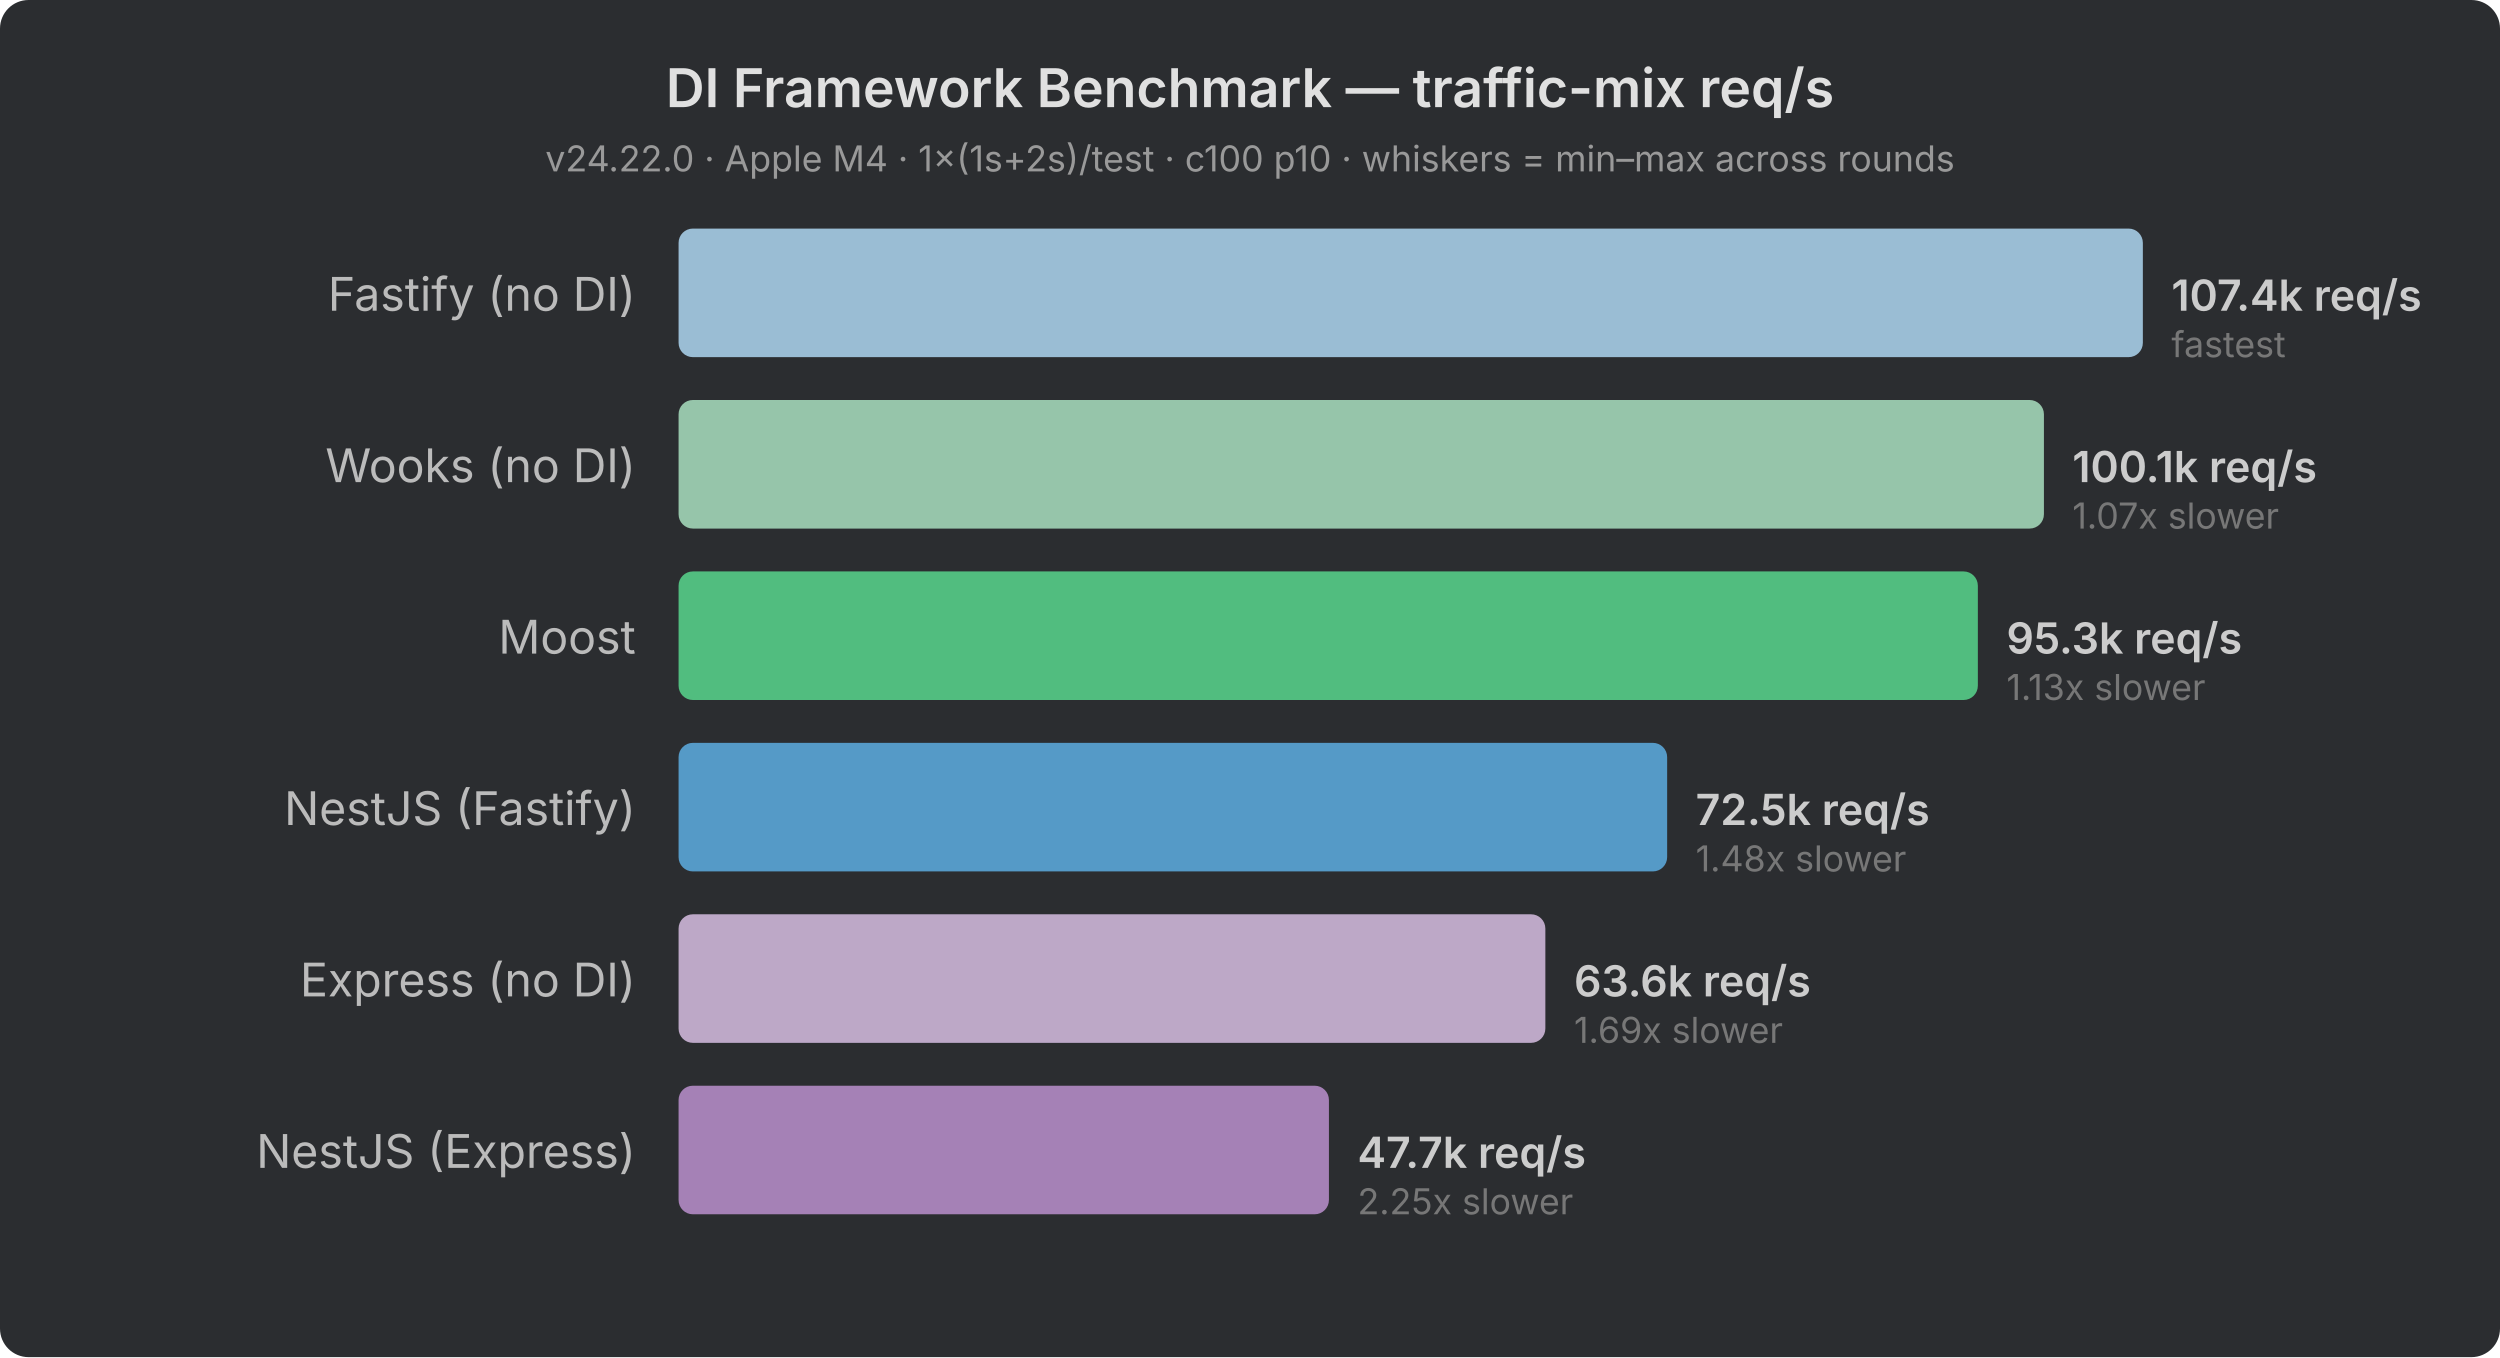
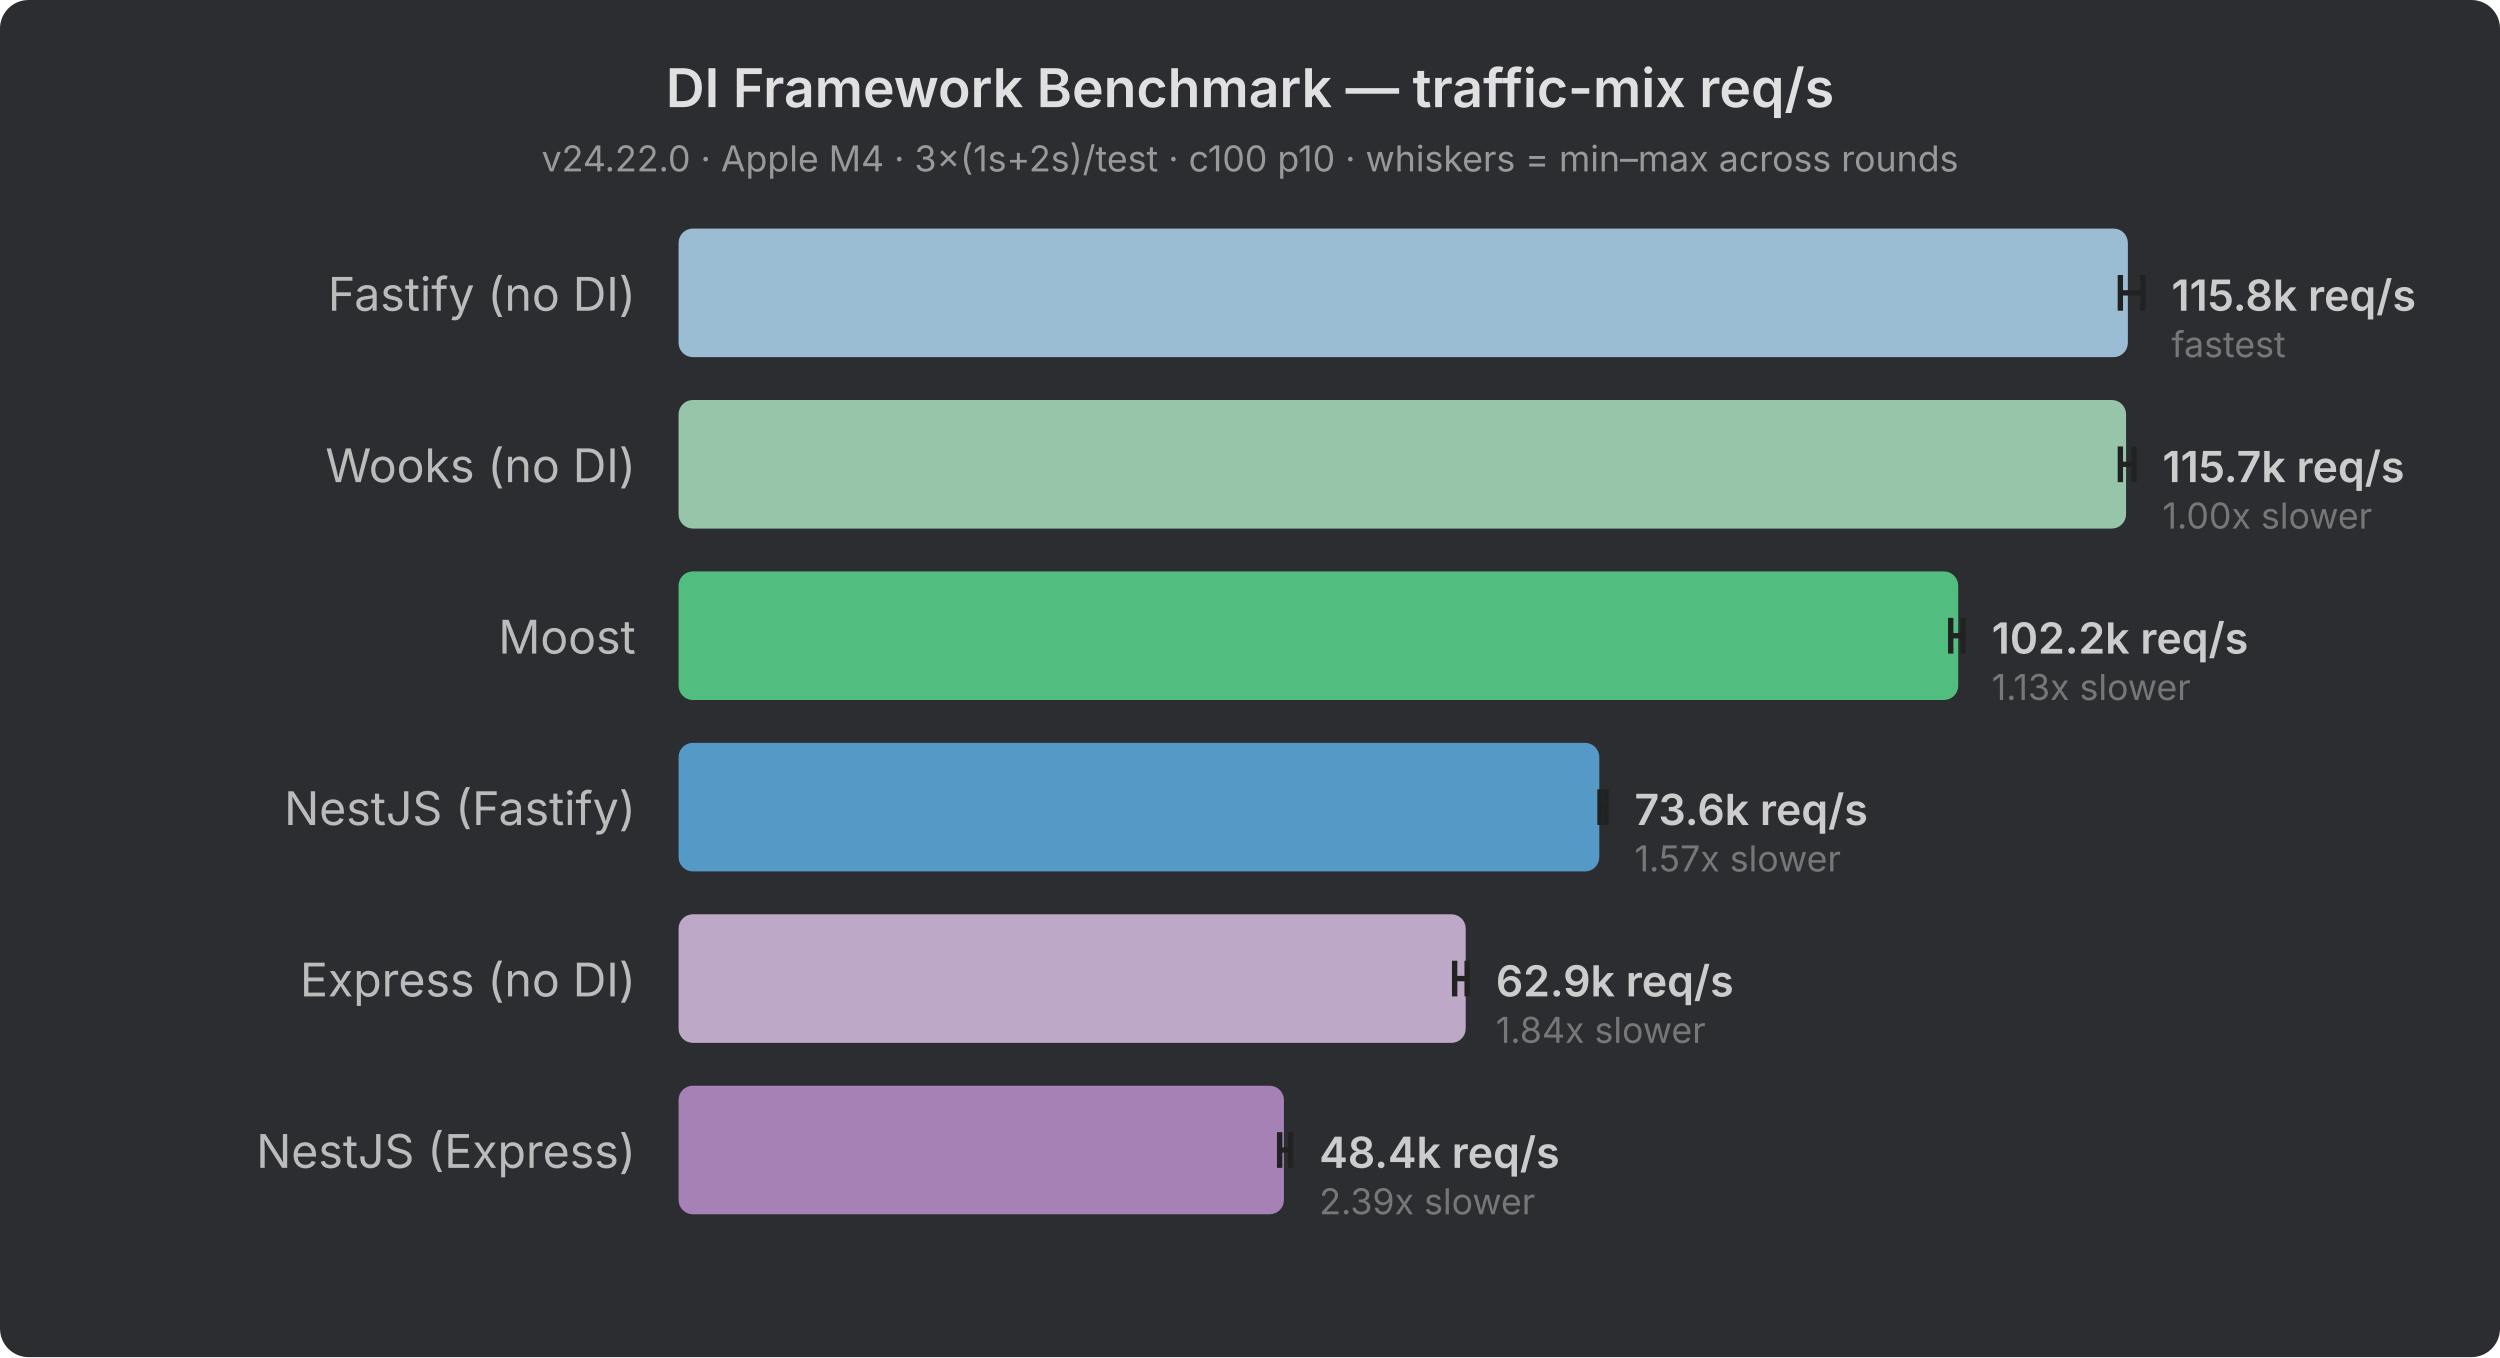
<svg xmlns="http://www.w3.org/2000/svg" viewBox="0 0 700 380" font-family="system-ui,-apple-system,sans-serif" font-size="12">
  <rect width="700" height="380" fill="#2b2d30" rx="8" />
  <text x="350" y="30" text-anchor="middle" font-size="15" font-weight="600" fill="#e0e0e0">DI Framework Benchmark — traffic-mix req/s</text>
-   <text x="350" y="48" text-anchor="middle" font-size="10" fill="#999">v24.22.0 · Apple M4 · 1×(1s+2s)/test · c100 p10 · whiskers = min–max across rounds</text>
+   <text x="350" y="48" text-anchor="middle" font-size="10" fill="#999">v24.22.0 · Apple M4 · 3×(1s+2s)/test · c100 p10 · whiskers = min–max across rounds</text>
  <text x="178" y="87" text-anchor="end" fill="#bbb" font-size="13">Fastify (no DI)</text>
-   <rect x="190" y="64" width="410.0" height="36" fill="#aed6f1" rx="4" opacity="0.85" />
-   <text x="608" y="87" fill="#ccc" font-size="12" font-weight="600">107.4k req/s</text>
+   <rect x="190" y="64" width="405.8" height="36" fill="#aed6f1" rx="4" opacity="0.85" />
+   <line x1="593.7" y1="82" x2="600.0" y2="82" stroke="#222" stroke-width="1.5" />
+   <line x1="593.7" y1="77" x2="593.7" y2="87" stroke="#222" stroke-width="1.5" />
+   <line x1="600.0" y1="77" x2="600.0" y2="87" stroke="#222" stroke-width="1.5" />
+   <text x="608" y="87" fill="#ccc" font-size="12" font-weight="600">115.8k req/s</text>
  <text x="608" y="100" fill="#777" font-size="10">fastest</text>
  <text x="178" y="135" text-anchor="end" fill="#bbb" font-size="13">Wooks (no DI)</text>
-   <rect x="190" y="112" width="382.3" height="36" fill="#a9dfbf" rx="4" opacity="0.85" />
-   <text x="580.256" y="135" fill="#ccc" font-size="12" font-weight="600">100.1k req/s</text>
-   <text x="580.256" y="148" fill="#777" font-size="10">1.07x slower</text>
+   <rect x="190" y="112" width="405.3" height="36" fill="#a9dfbf" rx="4" opacity="0.85" />
+   <line x1="593.7" y1="130" x2="597.5" y2="130" stroke="#222" stroke-width="1.5" />
+   <line x1="593.7" y1="125" x2="593.7" y2="135" stroke="#222" stroke-width="1.5" />
+   <line x1="597.5" y1="125" x2="597.5" y2="135" stroke="#222" stroke-width="1.5" />
+   <text x="605.489" y="135" fill="#ccc" font-size="12" font-weight="600">115.7k req/s</text>
+   <text x="605.489" y="148" fill="#777" font-size="10">1.00x slower</text>
  <text x="178" y="183" text-anchor="end" fill="#bbb" font-size="13">Moost</text>
-   <rect x="190" y="160" width="363.8" height="36" fill="#58d68d" rx="4" opacity="0.85" />
-   <text x="561.813" y="183" fill="#ccc" font-size="12" font-weight="600">95.3k req/s</text>
-   <text x="561.813" y="196" fill="#777" font-size="10">1.13x slower</text>
+   <rect x="190" y="160" width="358.3" height="36" fill="#58d68d" rx="4" opacity="0.85" />
+   <line x1="546.2" y1="178" x2="549.7" y2="178" stroke="#222" stroke-width="1.5" />
+   <line x1="546.2" y1="173" x2="546.2" y2="183" stroke="#222" stroke-width="1.5" />
+   <line x1="549.7" y1="173" x2="549.7" y2="183" stroke="#222" stroke-width="1.5" />
+   <text x="557.674" y="183" fill="#ccc" font-size="12" font-weight="600">102.2k req/s</text>
+   <text x="557.674" y="196" fill="#777" font-size="10">1.13x slower</text>
  <text x="178" y="231" text-anchor="end" fill="#bbb" font-size="13">NestJS (Fastify)</text>
-   <rect x="190" y="208" width="276.8" height="36" fill="#5dade2" rx="4" opacity="0.85" />
-   <text x="474.784" y="231" fill="#ccc" font-size="12" font-weight="600">72.5k req/s</text>
-   <text x="474.784" y="244" fill="#777" font-size="10">1.48x slower</text>
+   <rect x="190" y="208" width="257.8" height="36" fill="#5dade2" rx="4" opacity="0.85" />
+   <line x1="448.0" y1="226" x2="449.7" y2="226" stroke="#222" stroke-width="1.5" />
+   <line x1="448.0" y1="221" x2="448.0" y2="231" stroke="#222" stroke-width="1.5" />
+   <line x1="449.7" y1="221" x2="449.7" y2="231" stroke="#222" stroke-width="1.5" />
+   <text x="457.664" y="231" fill="#ccc" font-size="12" font-weight="600">73.6k req/s</text>
+   <text x="457.664" y="244" fill="#777" font-size="10">1.57x slower</text>
  <text x="178" y="279" text-anchor="end" fill="#bbb" font-size="13">Express (no DI)</text>
-   <rect x="190" y="256" width="242.7" height="36" fill="#d7bde2" rx="4" opacity="0.85" />
-   <text x="440.728" y="279" fill="#ccc" font-size="12" font-weight="600">63.6k req/s</text>
-   <text x="440.728" y="292" fill="#777" font-size="10">1.69x slower</text>
+   <rect x="190" y="256" width="220.4" height="36" fill="#d7bde2" rx="4" opacity="0.85" />
+   <line x1="407.3" y1="274" x2="410.8" y2="274" stroke="#222" stroke-width="1.5" />
+   <line x1="407.3" y1="269" x2="407.3" y2="279" stroke="#222" stroke-width="1.5" />
+   <line x1="410.8" y1="269" x2="410.8" y2="279" stroke="#222" stroke-width="1.5" />
+   <text x="418.829" y="279" fill="#ccc" font-size="12" font-weight="600">62.9k req/s</text>
+   <text x="418.829" y="292" fill="#777" font-size="10">1.84x slower</text>
  <text x="178" y="327" text-anchor="end" fill="#bbb" font-size="13">NestJS (Express)</text>
-   <rect x="190" y="304" width="182.1" height="36" fill="#bb8fce" rx="4" opacity="0.85" />
-   <text x="380.097" y="327" fill="#ccc" font-size="12" font-weight="600">47.7k req/s</text>
-   <text x="380.097" y="340" fill="#777" font-size="10">2.25x slower</text>
+   <rect x="190" y="304" width="169.5" height="36" fill="#bb8fce" rx="4" opacity="0.85" />
+   <line x1="358.3" y1="322" x2="361.4" y2="322" stroke="#222" stroke-width="1.5" />
+   <line x1="358.3" y1="317" x2="358.3" y2="327" stroke="#222" stroke-width="1.5" />
+   <line x1="361.4" y1="317" x2="361.4" y2="327" stroke="#222" stroke-width="1.5" />
+   <text x="369.386" y="327" fill="#ccc" font-size="12" font-weight="600">48.4k req/s</text>
+   <text x="369.386" y="340" fill="#777" font-size="10">2.39x slower</text>
</svg>
